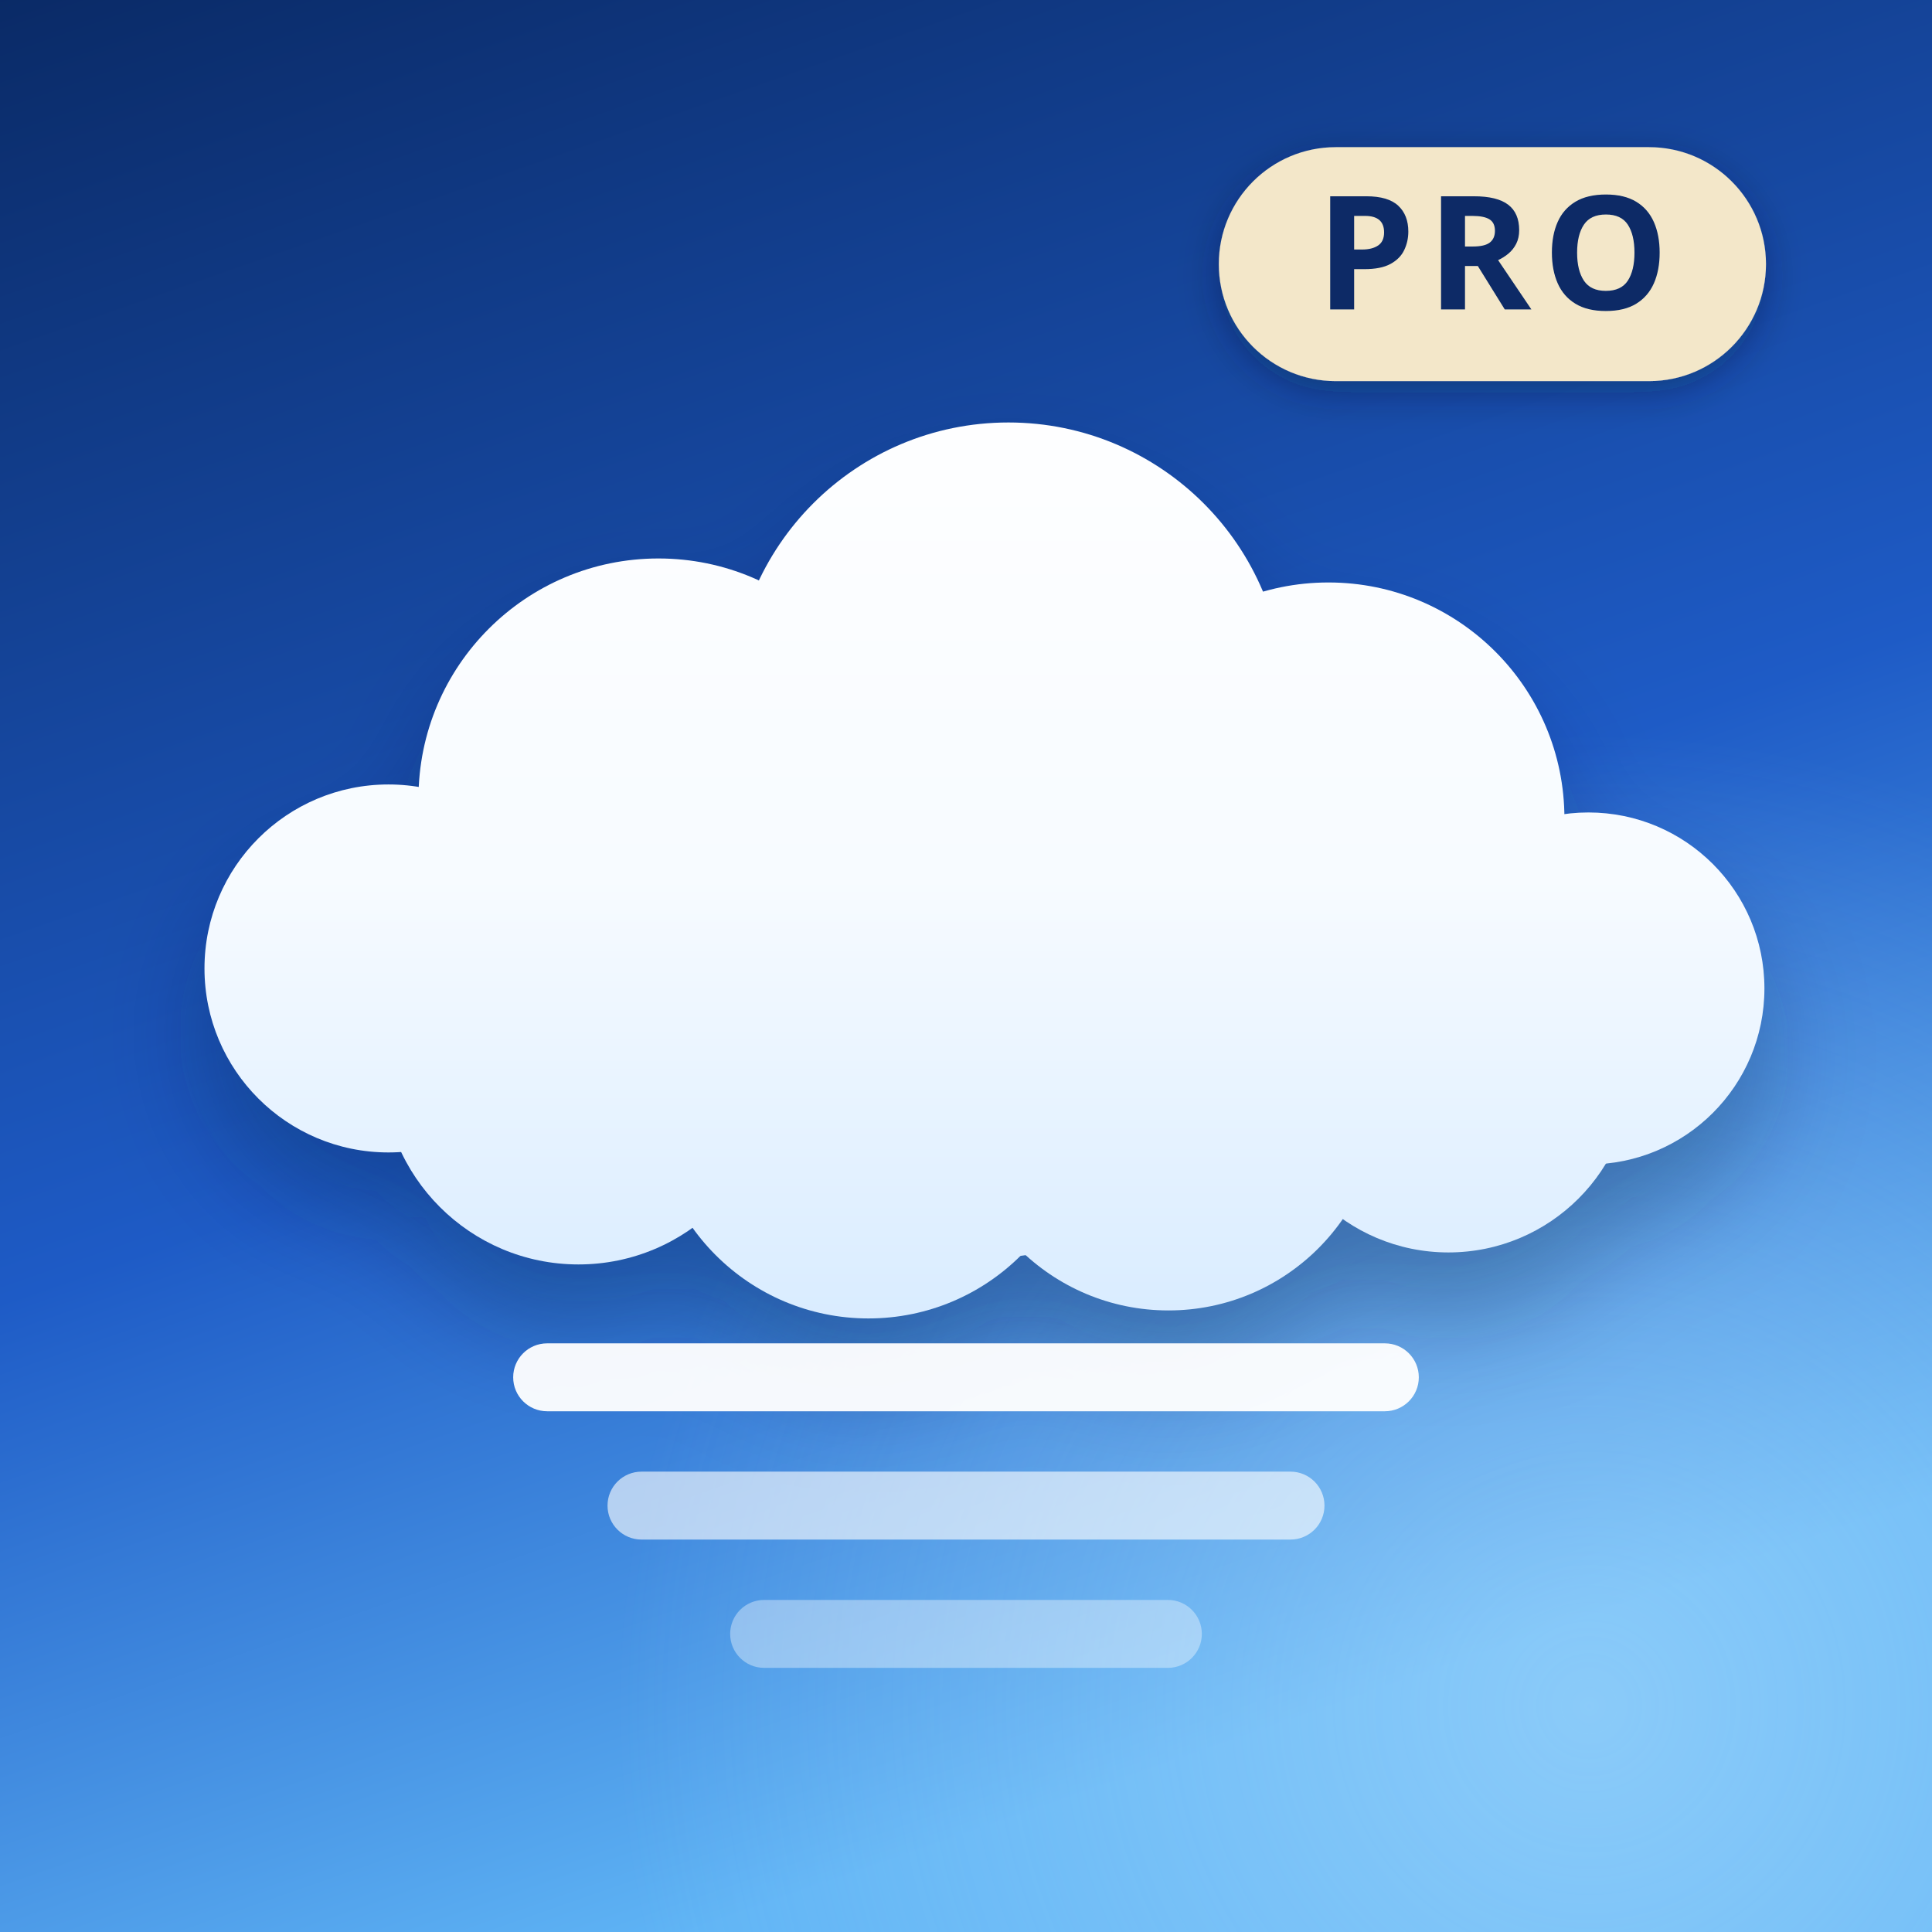
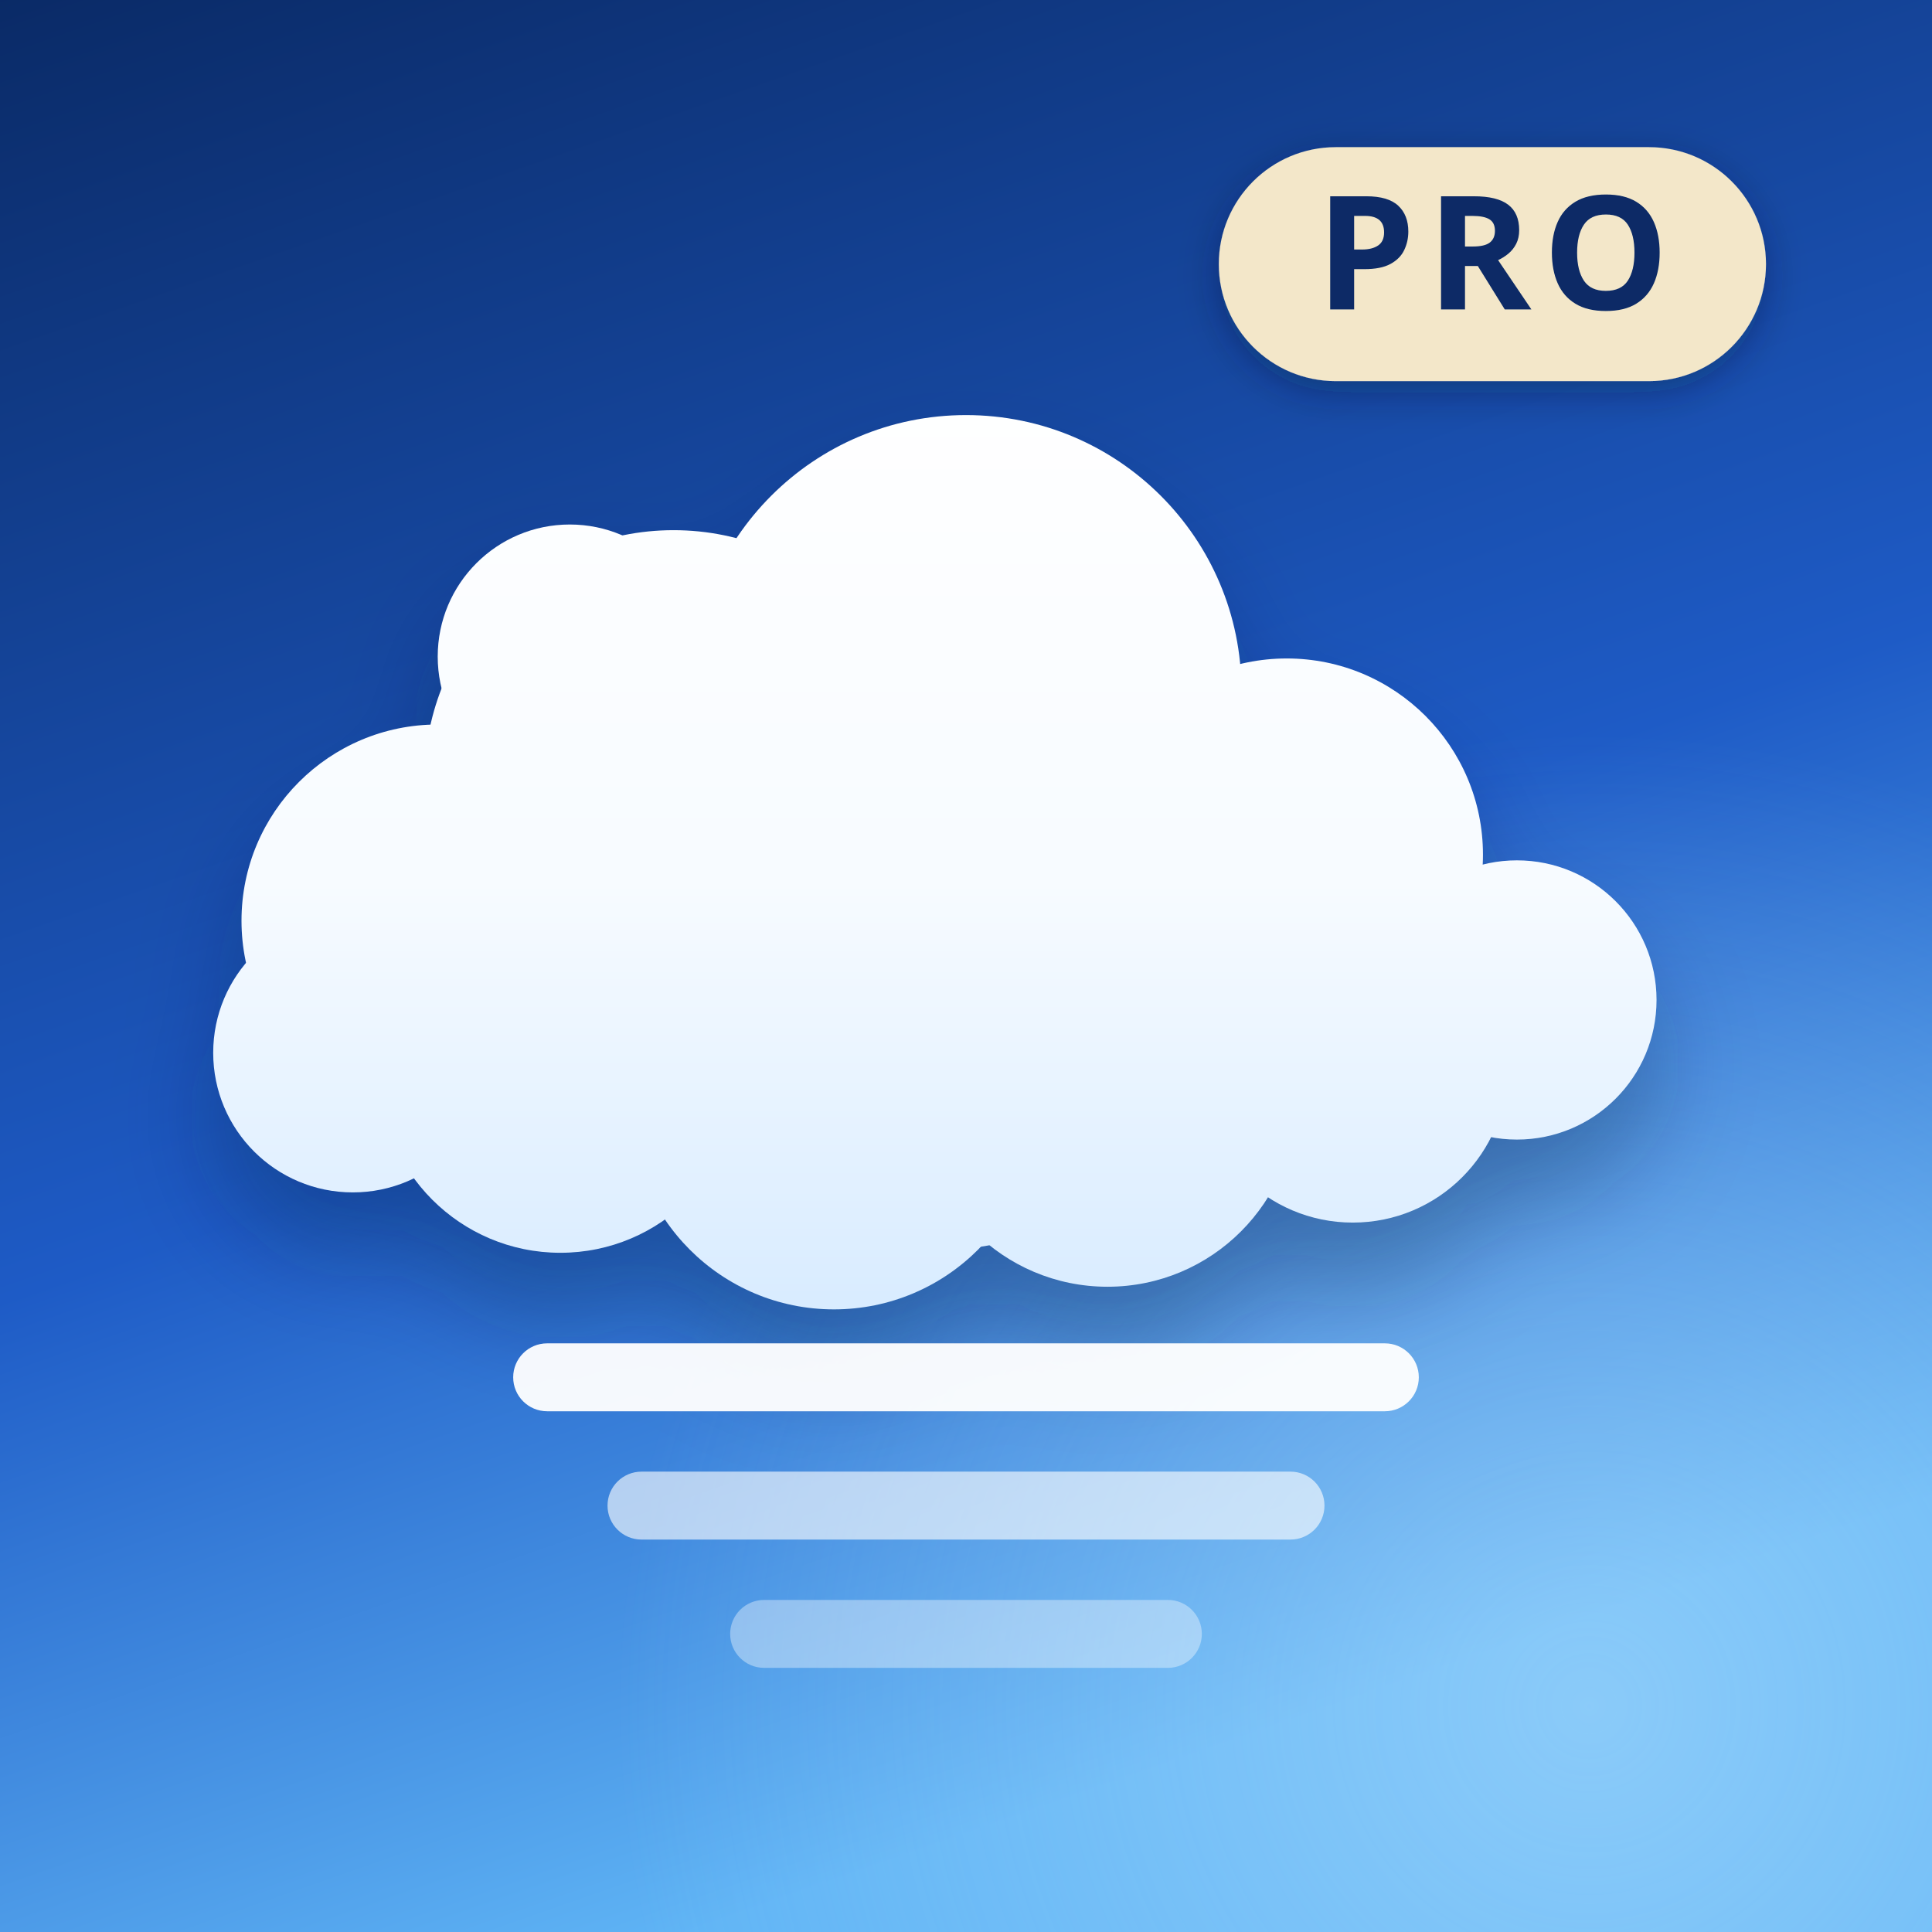
<svg xmlns="http://www.w3.org/2000/svg" width="1024" height="1024" viewBox="0 0 1024 1024">
  <defs>
    <linearGradient id="sky" x1="0" y1="0" x2="0.35" y2="1">
      <stop offset="0" stop-color="#0A2A66" />
      <stop offset="0.6" stop-color="#1E5BC6" />
      <stop offset="1" stop-color="#5FB4F5" />
    </linearGradient>
    <radialGradient id="glow" cx="0.82" cy="0.88" r="0.5">
      <stop offset="0" stop-color="#BFE6FF" stop-opacity="0.45" />
      <stop offset="1" stop-color="#BFE6FF" stop-opacity="0" />
    </radialGradient>
    <linearGradient id="cl" x1="0" y1="-260" x2="0" y2="230" gradientUnits="userSpaceOnUse">
      <stop offset="0" stop-color="#FFFFFF" />
      <stop offset="0.55" stop-color="#F7FBFF" />
      <stop offset="1" stop-color="#D9ECFF" />
    </linearGradient>
    <radialGradient id="hl" cx="0.35" cy="0.25" r="0.6">
      <stop offset="0" stop-color="#FFFFFF" stop-opacity="0.9" />
      <stop offset="1" stop-color="#FFFFFF" stop-opacity="0" />
    </radialGradient>
    <clipPath id="cc">'+cloud("#000")+'</clipPath>
    <filter id="sh" x="-30%" y="-30%" width="160%" height="170%">
      <feGaussianBlur stdDeviation="26" />
    </filter>
    <filter id="ps" x="-20%" y="-40%" width="140%" height="200%">
      <feDropShadow dx="0" dy="6" stdDeviation="10" flood-color="#04163A" flood-opacity="0.35" />
    </filter>
  </defs>
  <rect width="1024" height="1024" fill="url(#sky)" />
  <rect width="1024" height="1024" fill="url(#glow)" />
-   <g transform="translate(508,489) scale(1.06)">
+   <g transform="translate(532,492) scale(1.0)">
    <g opacity="0.30" filter="url(#sh)" fill="#04163A">
-       <circle cx="-150" cy="-30" r="120" />
-       <circle cx="25" cy="-80" r="138" />
-       <circle cx="185" cy="-20" r="118" />
-       <circle cx="-285" cy="55" r="92" />
-       <circle cx="315" cy="65" r="88" />
-       <circle cx="-190" cy="105" r="98" />
-       <circle cx="-45" cy="122" r="108" />
-       <circle cx="105" cy="120" r="106" />
-       <circle cx="245" cy="105" r="92" />
-       <circle cx="10" cy="30" r="170" />
+       <circle cx="-175" cy="-45" r="132" />
+       <circle cx="-20" cy="-92" r="146" />
+       <circle cx="150" cy="-5" r="104" />
+       <circle cx="-300" cy="30" r="104" />
+       <circle cx="-345" cy="100" r="74" />
+       <circle cx="272" cy="72" r="74" />
+       <circle cx="-235" cy="110" r="96" />
+       <circle cx="-90" cy="128" r="108" />
+       <circle cx="55" cy="124" r="100" />
+       <circle cx="185" cy="108" r="82" />
+       <circle cx="-40" cy="30" r="175" />
+       <circle cx="-230" cy="-110" r="70" />
    </g>
  </g>
-   <g transform="translate(508,455) scale(1.06)">
+   <g transform="translate(532,458) scale(1.0)">
    <g fill="url(#cl)">
-       <circle cx="-150" cy="-30" r="120" />
-       <circle cx="25" cy="-80" r="138" />
-       <circle cx="185" cy="-20" r="118" />
-       <circle cx="-285" cy="55" r="92" />
-       <circle cx="315" cy="65" r="88" />
-       <circle cx="-190" cy="105" r="98" />
-       <circle cx="-45" cy="122" r="108" />
-       <circle cx="105" cy="120" r="106" />
-       <circle cx="245" cy="105" r="92" />
-       <circle cx="10" cy="30" r="170" />
+       <circle cx="-175" cy="-45" r="132" />
+       <circle cx="-20" cy="-92" r="146" />
+       <circle cx="150" cy="-5" r="104" />
+       <circle cx="-300" cy="30" r="104" />
+       <circle cx="-345" cy="100" r="74" />
+       <circle cx="272" cy="72" r="74" />
+       <circle cx="-235" cy="110" r="96" />
+       <circle cx="-90" cy="128" r="108" />
+       <circle cx="55" cy="124" r="100" />
+       <circle cx="185" cy="108" r="82" />
+       <circle cx="-40" cy="30" r="175" />
+       <circle cx="-230" cy="-110" r="70" />
    </g>
    <g clip-path="url(#cc)">
      <ellipse cx="-70" cy="-80" rx="230" ry="120" fill="url(#hl)" />
    </g>
  </g>
  <rect x="272" y="712" width="480" height="36" rx="18" fill="#FFFFFF" opacity="0.95" />
  <rect x="322" y="780" width="380" height="36" rx="18" fill="#FFFFFF" opacity="0.62" />
  <rect x="387" y="848" width="250" height="36" rx="18" fill="#FFFFFF" opacity="0.38" />
  <g filter="url(#ps)">
    <rect x="646" y="78" width="290" height="124" rx="62" fill="#F3E7C9" />
    <text x="791" y="164" text-anchor="middle" font-family="Poppins" font-weight="700" font-size="84" letter-spacing="6" fill="#0A2A66">PRO</text>
  </g>
</svg>
